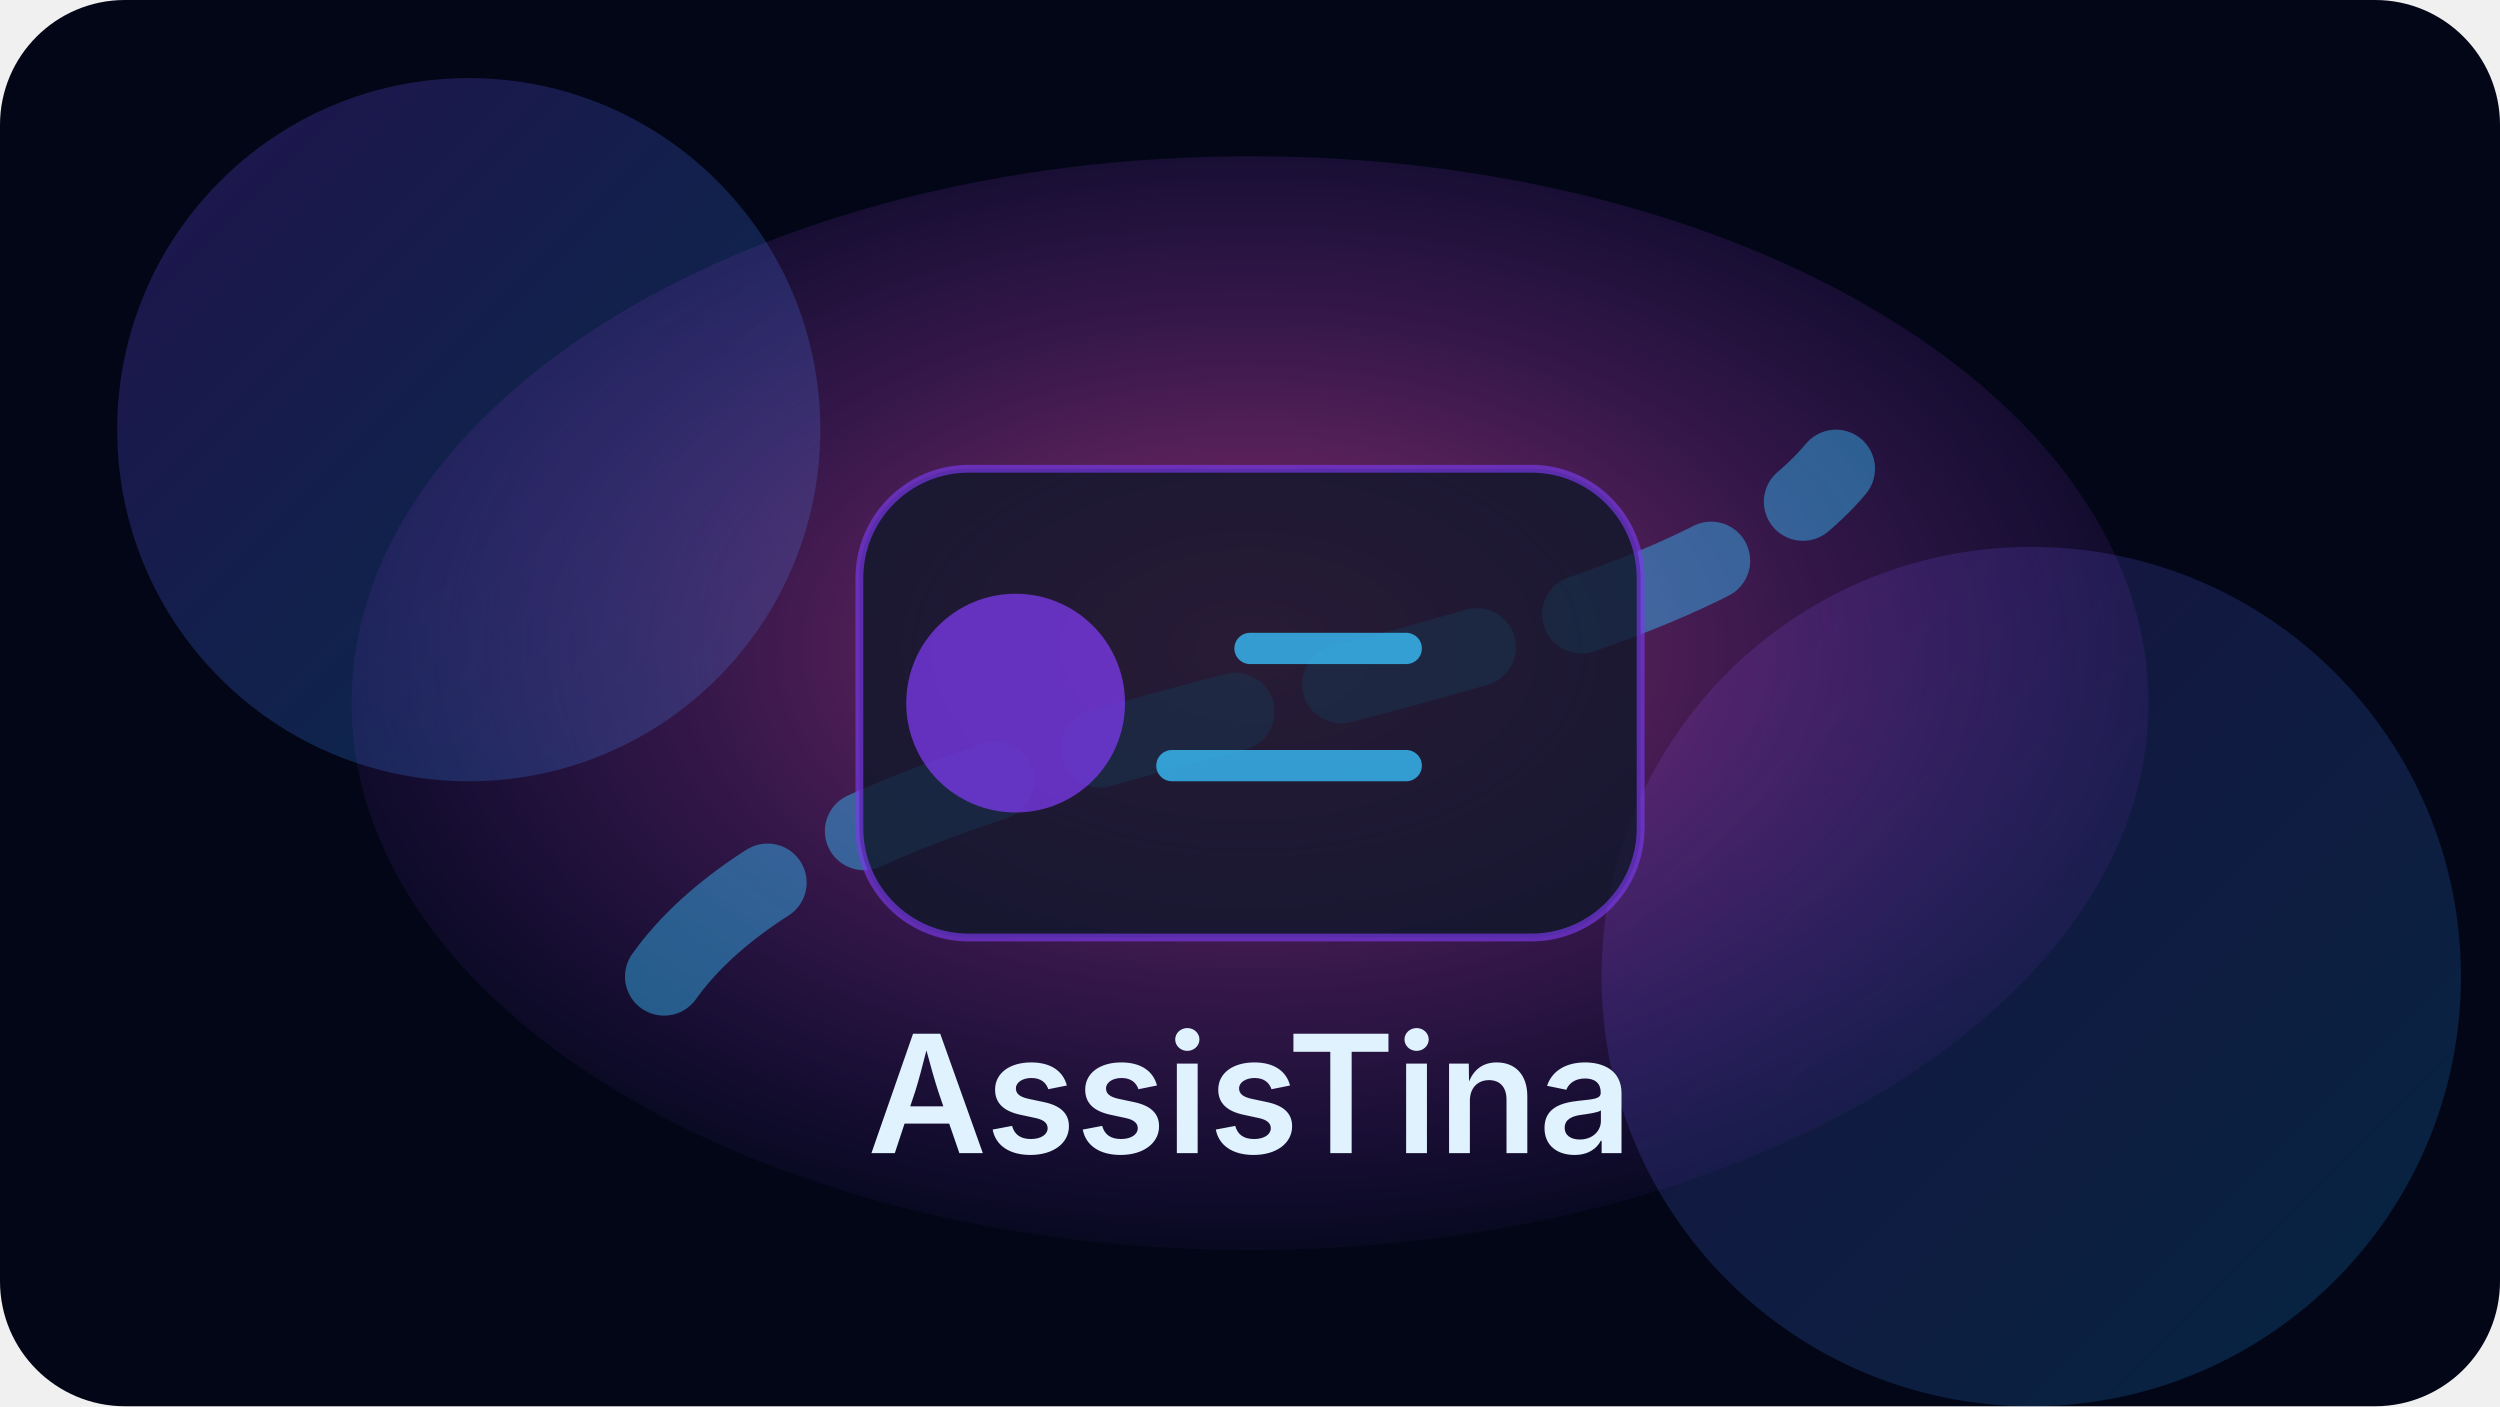
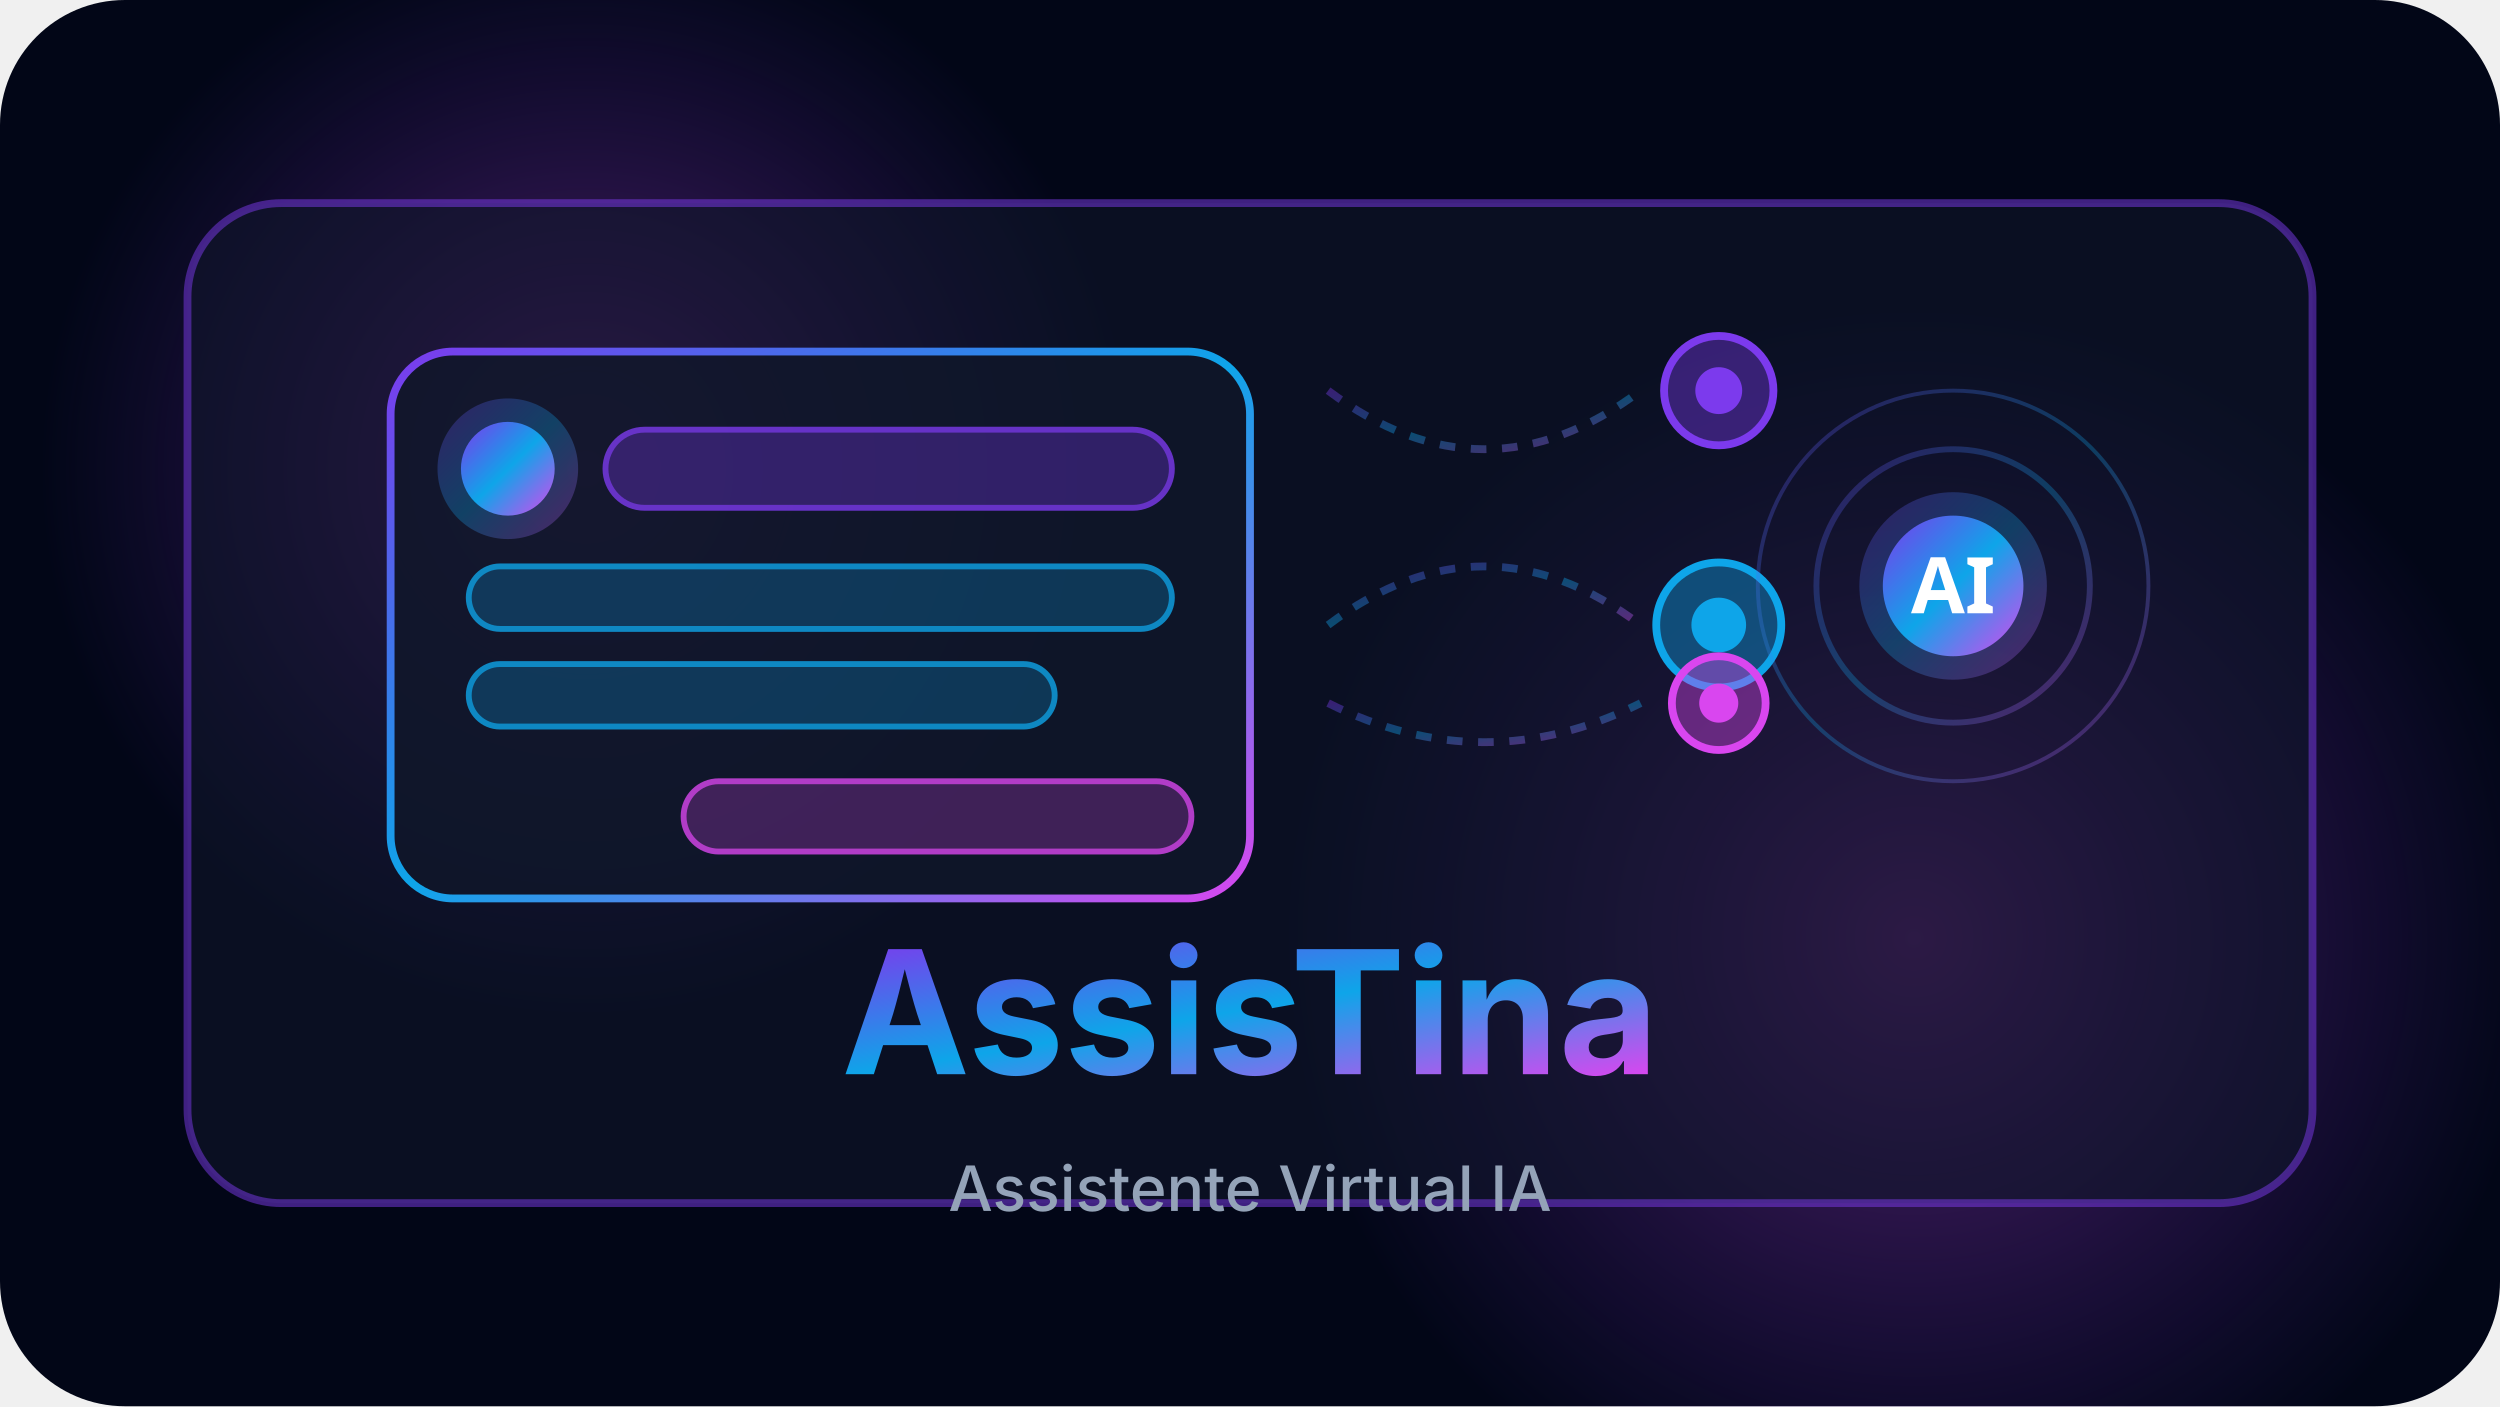
<svg xmlns="http://www.w3.org/2000/svg" width="640" height="360" viewBox="0 0 640 360" role="img">
  <defs>
    <linearGradient id="assistinaGradient" x1="0%" y1="0%" x2="100%" y2="100%">
      <stop offset="0%" stop-color="#7C3AED" />
-       <stop offset="100%" stop-color="#0EA5E9" />
+       <stop offset="50%" stop-color="#0EA5E9" />
+       <stop offset="100%" stop-color="#D946EF" />
    </linearGradient>
-     <radialGradient id="assistinaGlow" cx="50%" cy="45%" r="60%">
-       <stop offset="0%" stop-color="rgba(236,72,153,0.6)" />
-       <stop offset="100%" stop-color="rgba(124,58,237,0)" />
+     <radialGradient id="aiGlow" cx="50%" cy="50%" r="50%">
+       <stop offset="0%" stop-color="#D946EF" stop-opacity="0.4" />
+       <stop offset="100%" stop-color="#7C3AED" stop-opacity="0" />
    </radialGradient>
  </defs>
  <rect width="640" height="360" rx="32" fill="#020617" />
-   <circle cx="120" cy="110" r="90" fill="url(#assistinaGradient)" opacity="0.25" />
-   <circle cx="520" cy="250" r="110" fill="url(#assistinaGradient)" opacity="0.2" />
-   <ellipse cx="320" cy="180" rx="230" ry="140" fill="url(#assistinaGlow)" />
-   <path d="M170 250 C 220 180, 420 180, 470 120" fill="none" stroke="#38bdf8" stroke-width="20" stroke-linecap="round" stroke-dasharray="36 28" opacity="0.45" />
-   <g transform="translate(220 120)">
-     <rect x="0" y="0" width="200" height="120" rx="28" fill="rgba(15,23,42,0.8)" stroke="rgba(124,58,237,0.65)" stroke-width="2" />
-     <circle cx="40" cy="60" r="28" fill="rgba(124,58,237,0.75)" />
-     <path d="M140 46 H 100 M140 76 H 80" stroke="#38bdf8" stroke-width="8" stroke-linecap="round" opacity="0.8" />
+   <circle cx="150" cy="120" r="140" fill="url(#aiGlow)" />
+   <circle cx="490" cy="240" r="160" fill="url(#aiGlow)" />
+   <rect x="48" y="52" width="544" height="256" rx="24" fill="rgba(15,23,42,0.6)" stroke="rgba(124,58,237,0.5)" stroke-width="2" />
+   <g transform="translate(100, 90)">
+     <rect x="0" y="0" width="220" height="140" rx="16" fill="rgba(15,23,42,0.8)" stroke="url(#assistinaGradient)" stroke-width="2" />
+     <circle cx="30" cy="30" r="18" fill="url(#assistinaGradient)" opacity="0.3" />
+     <circle cx="30" cy="30" r="12" fill="url(#assistinaGradient)" />
+     <g opacity="0.8">
+       <rect x="55" y="20" width="145" height="20" rx="10" fill="rgba(124,58,237,0.4)" stroke="#7C3AED" stroke-width="1.5" />
+       <rect x="20" y="55" width="180" height="16" rx="8" fill="rgba(14,165,233,0.3)" stroke="#0EA5E9" stroke-width="1.5" />
+       <rect x="20" y="80" width="150" height="16" rx="8" fill="rgba(14,165,233,0.3)" stroke="#0EA5E9" stroke-width="1.5" />
+       <rect x="75" y="110" width="130" height="18" rx="9" fill="rgba(217,70,239,0.3)" stroke="#D946EF" stroke-width="1.5" />
+     </g>
  </g>
-   <text x="50%" y="82%" text-anchor="middle" fill="#e0f2fe" font-family="'Space Grotesk', 'Inter', sans-serif" font-size="42" font-weight="600">
+   <g stroke="url(#assistinaGradient)" stroke-width="2" opacity="0.4">
+     <path d="M 340 100 Q 380 130 420 100" fill="none" stroke-dasharray="4 4" />
+     <path d="M 340 160 Q 380 130 420 160" fill="none" stroke-dasharray="4 4" />
+     <path d="M 340 180 Q 380 200 420 180" fill="none" stroke-dasharray="4 4" />
+   </g>
+   <g transform="translate(440, 100)">
+     <circle cx="0" cy="0" r="14" fill="rgba(124,58,237,0.4)" stroke="#7C3AED" stroke-width="2" />
+     <circle cx="0" cy="0" r="6" fill="#7C3AED" />
+     <circle cx="0" cy="60" r="16" fill="rgba(14,165,233,0.4)" stroke="#0EA5E9" stroke-width="2" />
+     <circle cx="0" cy="60" r="7" fill="#0EA5E9" />
+     <circle cx="0" cy="80" r="12" fill="rgba(217,70,239,0.4)" stroke="#D946EF" stroke-width="2" />
+     <circle cx="0" cy="80" r="5" fill="#D946EF" />
+   </g>
+   <g transform="translate(500, 150)" opacity="0.3">
+     <circle cx="0" cy="0" r="35" fill="none" stroke="url(#assistinaGradient)" stroke-width="1.5" />
+     <circle cx="0" cy="0" r="50" fill="none" stroke="url(#assistinaGradient)" stroke-width="1" />
+   </g>
+   <g transform="translate(500, 150)">
+     <circle cx="0" cy="0" r="24" fill="url(#assistinaGradient)" opacity="0.3" />
+     <circle cx="0" cy="0" r="18" fill="url(#assistinaGradient)" />
+     <text x="0" y="7" text-anchor="middle" font-family="'Space Grotesk', sans-serif" font-size="20" font-weight="700" fill="#FFFFFF">
+       AI
+     </text>
+   </g>
+   <text x="320" y="275" text-anchor="middle" fill="url(#assistinaGradient)" font-family="'Space Grotesk', 'Inter', sans-serif" font-size="44" font-weight="700">
    AssisTina
  </text>
+   <text x="320" y="310" text-anchor="middle" fill="#94A3B8" font-family="'Inter', sans-serif" font-size="16" font-weight="500">
+     Assistente Virtual IA
+   </text>
</svg>
